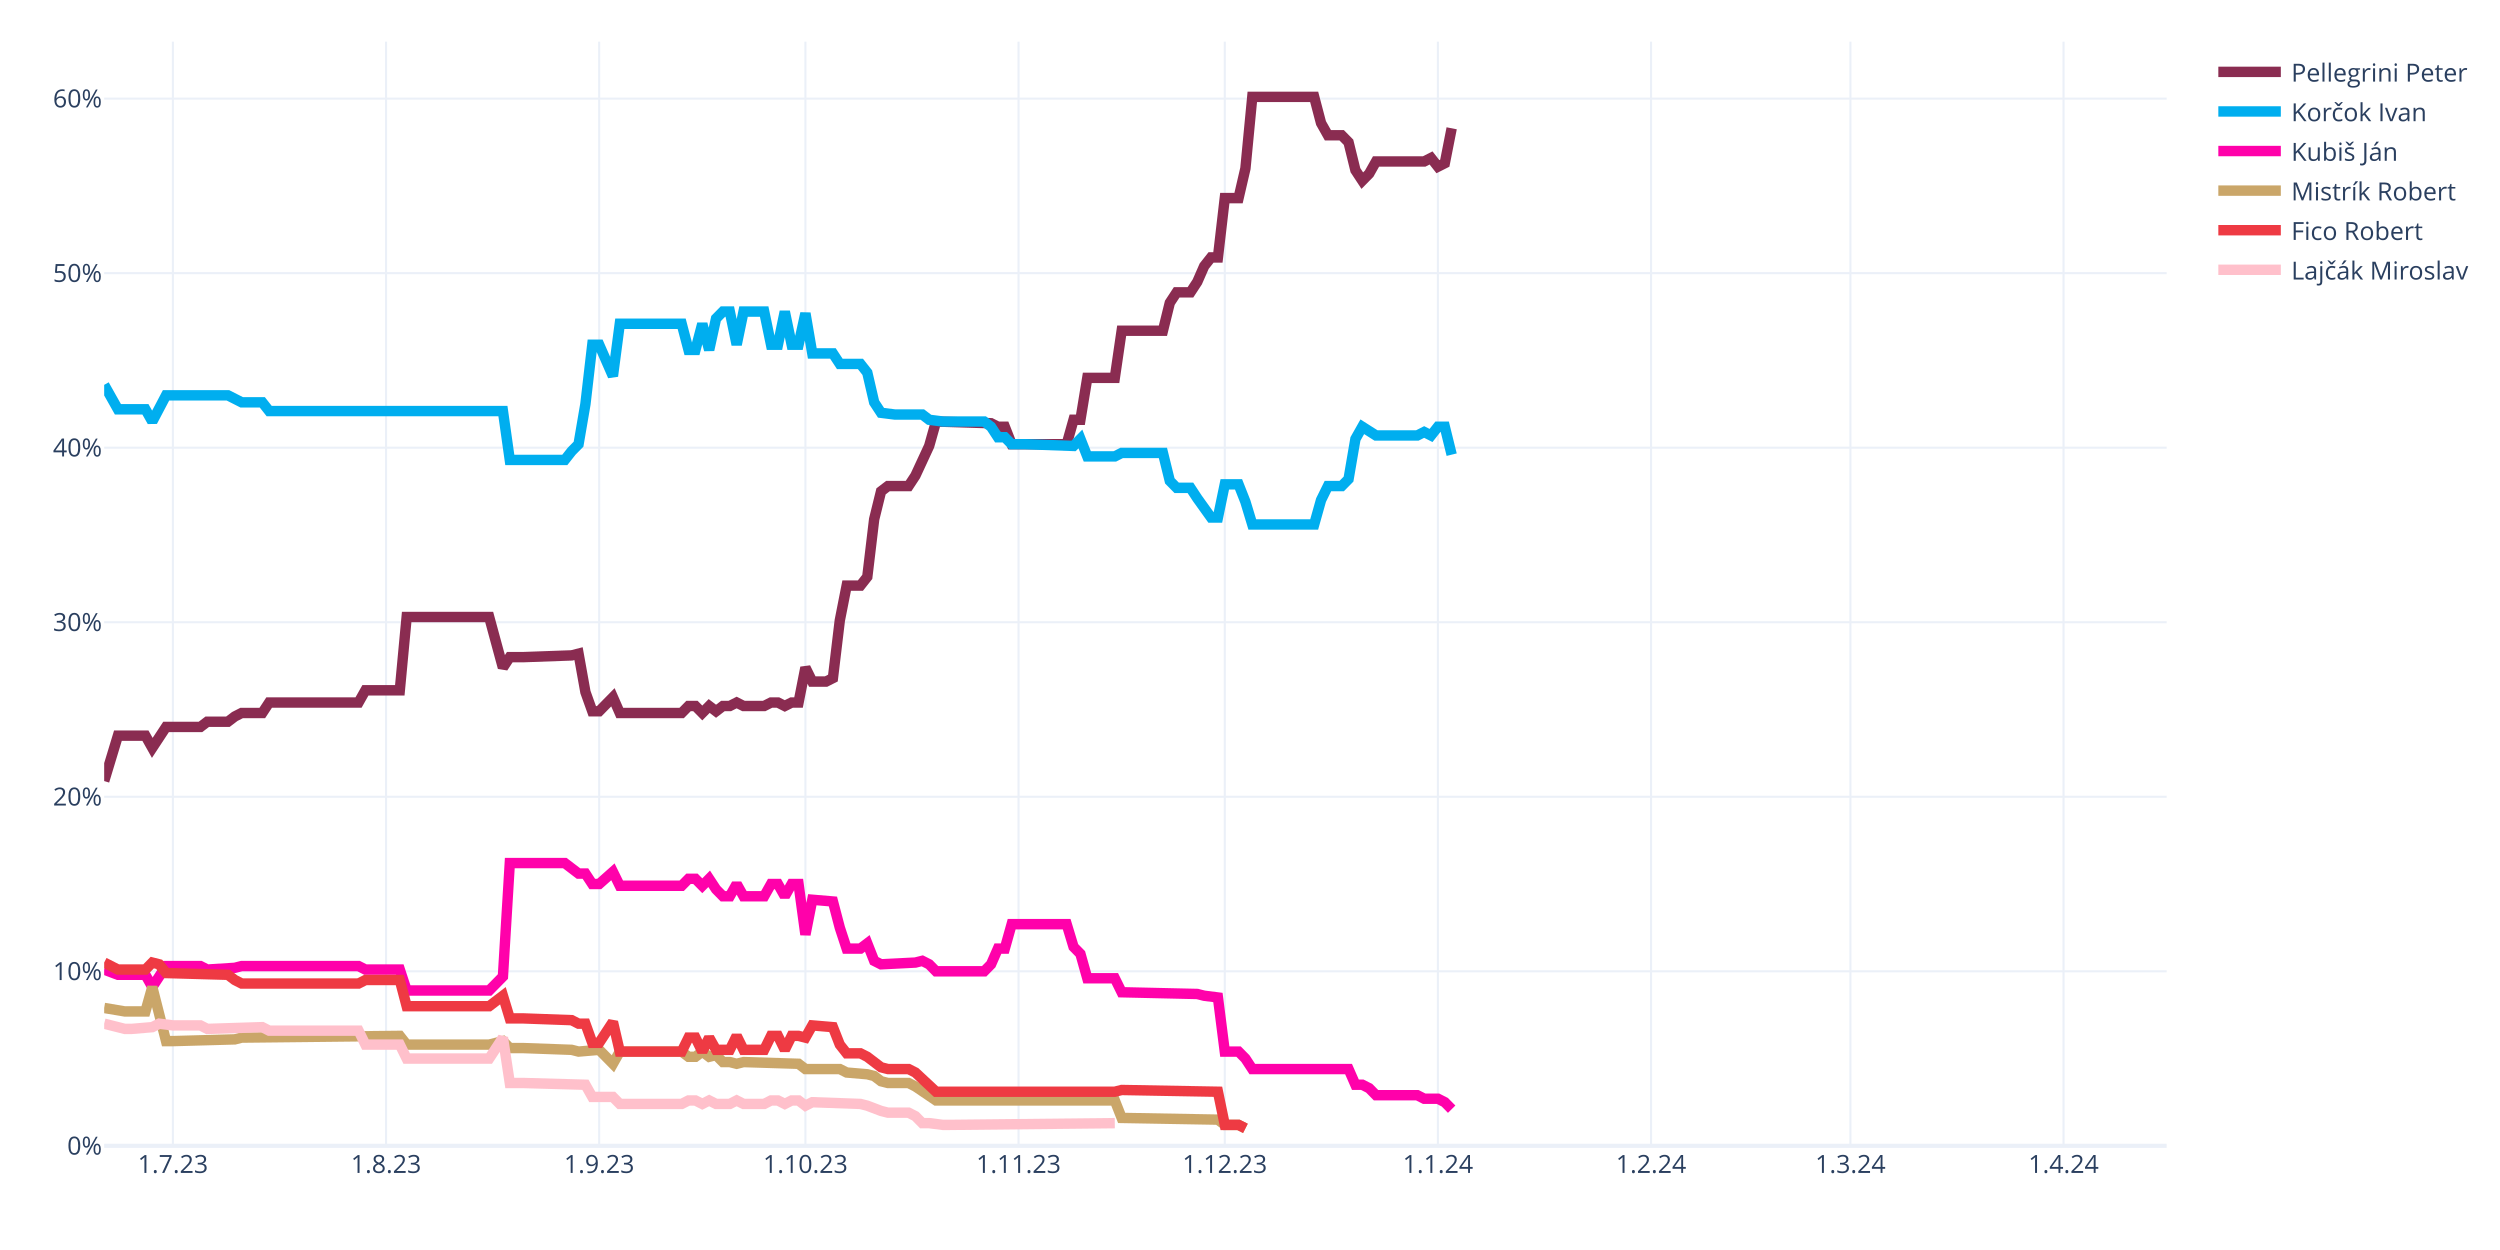
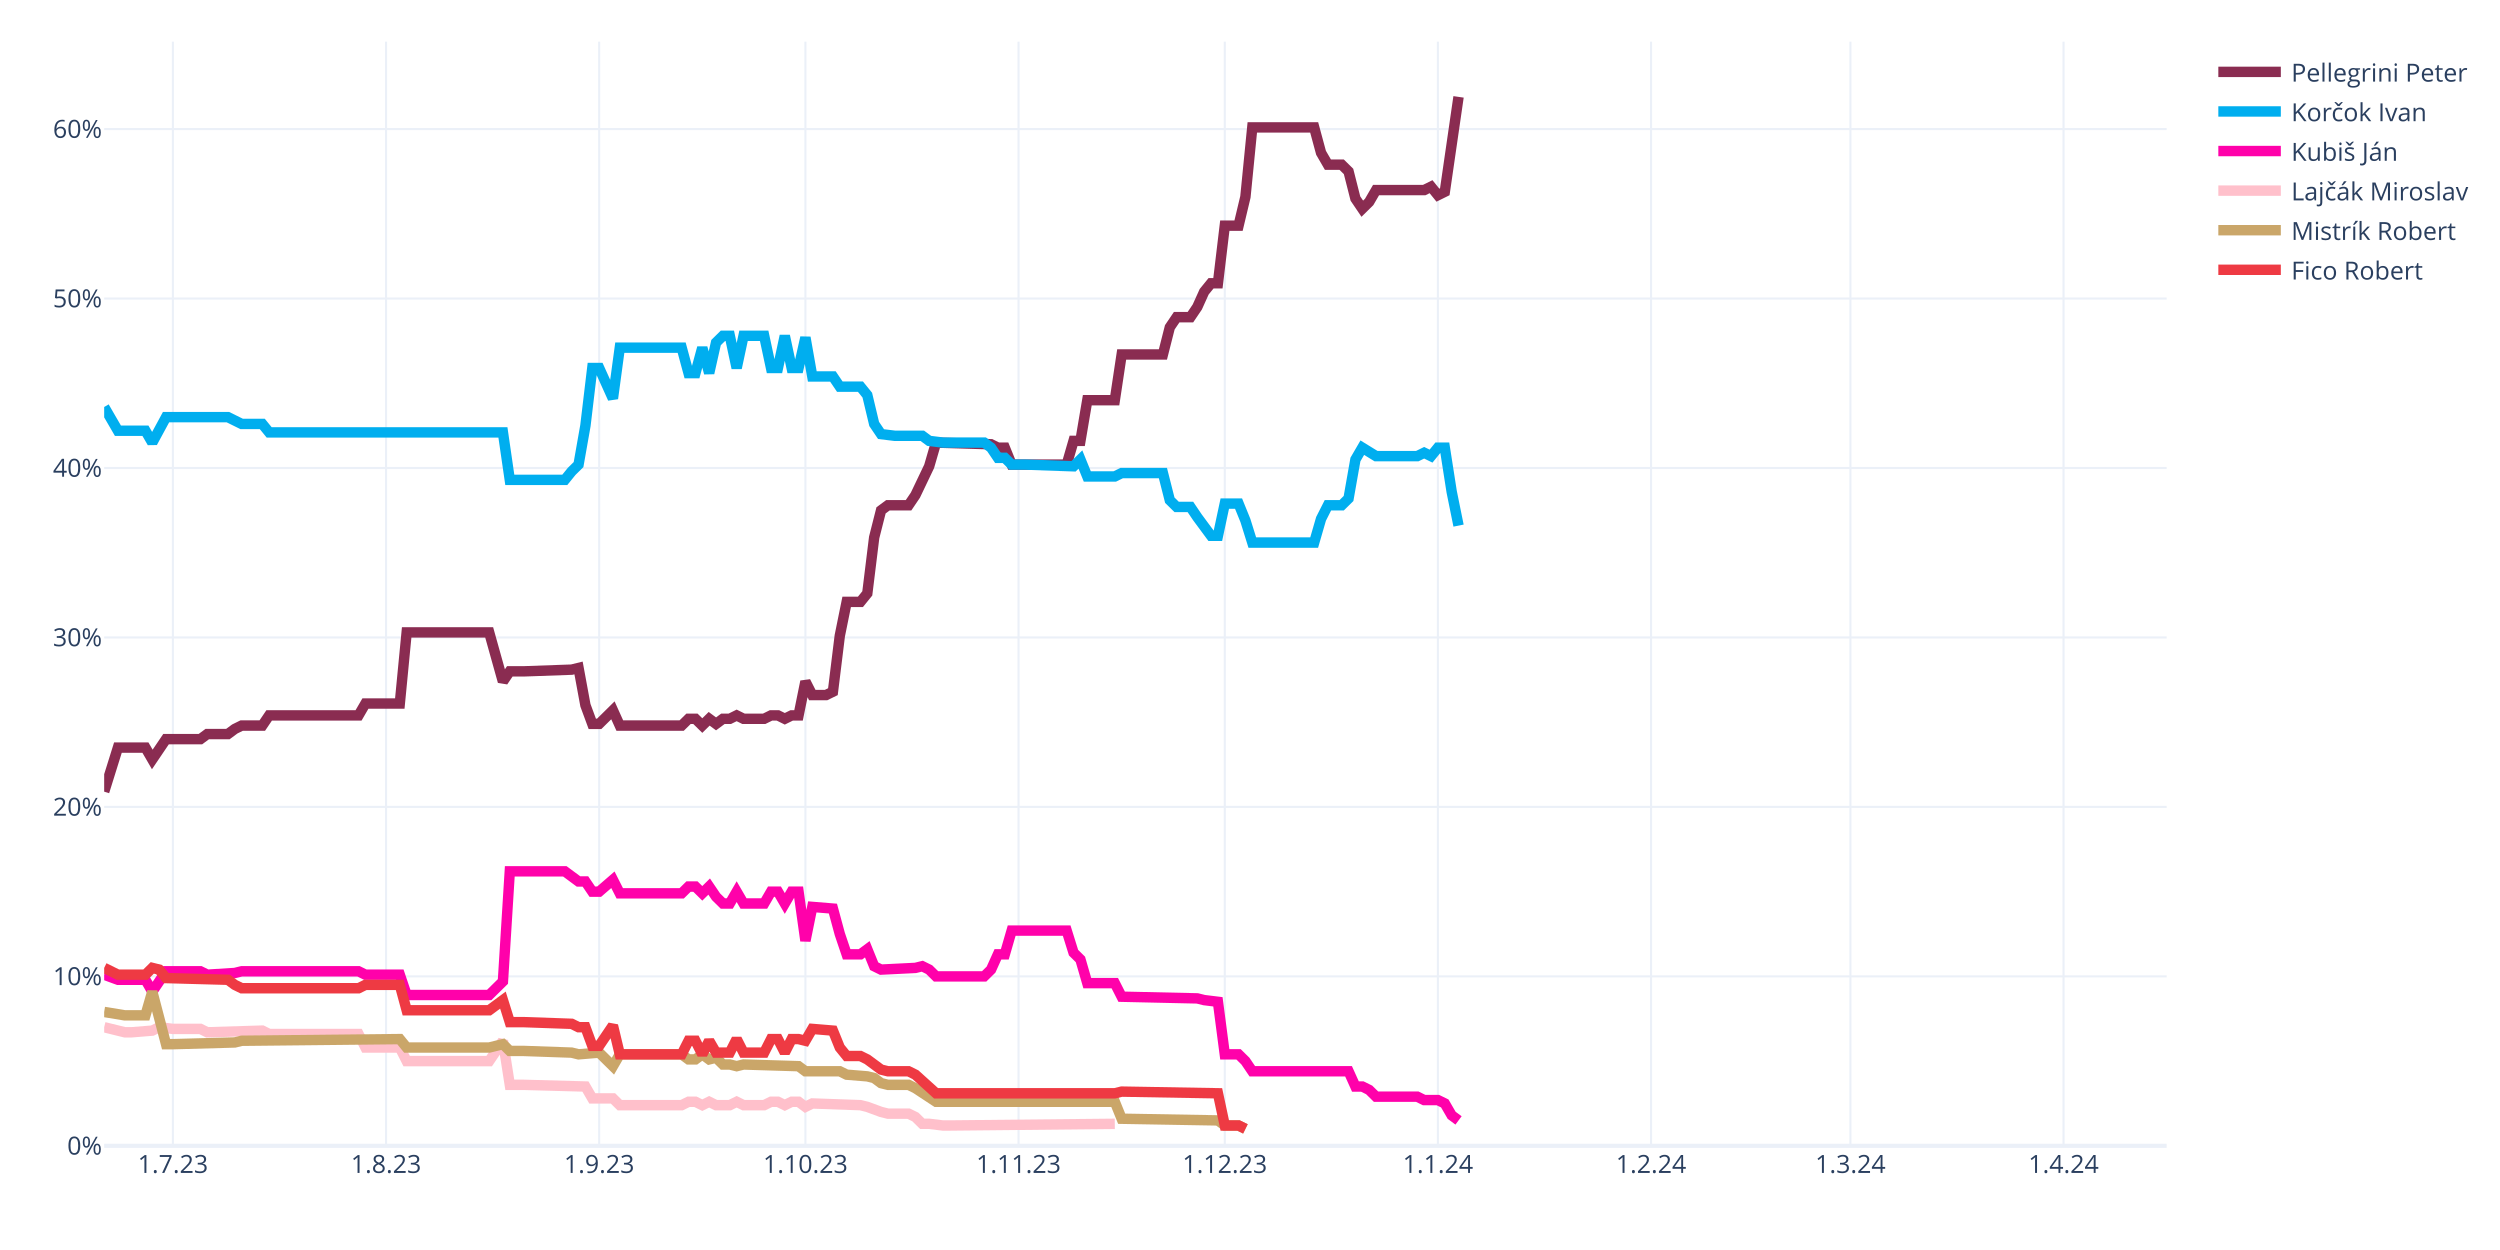
<svg xmlns="http://www.w3.org/2000/svg" class="main-svg" width="1200" height="600" style="" viewBox="0 0 1200 600">
  <rect x="0" y="0" width="1200" height="600" style="fill: rgb(255, 255, 255); fill-opacity: 1;" />
-   <defs id="defs-e03724">
+   <defs id="defs-bd91f0">
    <g class="clips">
-       <clipPath id="clipe03724xyplot" class="plotclip">
+       <clipPath id="clipbd91f0xyplot" class="plotclip">
        <rect width="990" height="530" />
      </clipPath>
-       <clipPath class="axesclip" id="clipe03724x">
+       <clipPath class="axesclip" id="clipbd91f0x">
        <rect x="50" y="0" width="990" height="600" />
      </clipPath>
-       <clipPath class="axesclip" id="clipe03724y">
+       <clipPath class="axesclip" id="clipbd91f0y">
        <rect x="0" y="20" width="1200" height="530" />
      </clipPath>
-       <clipPath class="axesclip" id="clipe03724xy">
+       <clipPath class="axesclip" id="clipbd91f0xy">
        <rect x="50" y="20" width="990" height="530" />
      </clipPath>
    </g>
    <g class="gradients" />
    <g class="patterns" />
  </defs>
  <g class="bglayer" />
  <g class="layer-below">
    <g class="imagelayer" />
    <g class="shapelayer" />
  </g>
  <g class="cartesianlayer">
    <g class="subplot xy">
      <g class="layer-subplot">
        <g class="shapelayer" />
        <g class="imagelayer" />
      </g>
      <g class="minor-gridlayer">
        <g class="x" />
        <g class="y" />
      </g>
      <g class="gridlayer">
        <g class="x">
          <path class="xgrid crisp" transform="translate(83,0)" d="M0,20v530" style="stroke: rgb(235, 240, 248); stroke-opacity: 1; stroke-width: 1px;" />
          <path class="xgrid crisp" transform="translate(185.3,0)" d="M0,20v530" style="stroke: rgb(235, 240, 248); stroke-opacity: 1; stroke-width: 1px;" />
          <path class="xgrid crisp" transform="translate(287.6,0)" d="M0,20v530" style="stroke: rgb(235, 240, 248); stroke-opacity: 1; stroke-width: 1px;" />
          <path class="xgrid crisp" transform="translate(386.6,0)" d="M0,20v530" style="stroke: rgb(235, 240, 248); stroke-opacity: 1; stroke-width: 1px;" />
          <path class="xgrid crisp" transform="translate(488.9,0)" d="M0,20v530" style="stroke: rgb(235, 240, 248); stroke-opacity: 1; stroke-width: 1px;" />
          <path class="xgrid crisp" transform="translate(587.9,0)" d="M0,20v530" style="stroke: rgb(235, 240, 248); stroke-opacity: 1; stroke-width: 1px;" />
          <path class="xgrid crisp" transform="translate(690.2,0)" d="M0,20v530" style="stroke: rgb(235, 240, 248); stroke-opacity: 1; stroke-width: 1px;" />
          <path class="xgrid crisp" transform="translate(792.5,0)" d="M0,20v530" style="stroke: rgb(235, 240, 248); stroke-opacity: 1; stroke-width: 1px;" />
          <path class="xgrid crisp" transform="translate(888.2,0)" d="M0,20v530" style="stroke: rgb(235, 240, 248); stroke-opacity: 1; stroke-width: 1px;" />
          <path class="xgrid crisp" transform="translate(990.5,0)" d="M0,20v530" style="stroke: rgb(235, 240, 248); stroke-opacity: 1; stroke-width: 1px;" />
        </g>
        <g class="y">
-           <path class="ygrid crisp" transform="translate(0,466.22)" d="M50,0h990" style="stroke: rgb(235, 240, 248); stroke-opacity: 1; stroke-width: 1px;" />
-           <path class="ygrid crisp" transform="translate(0,382.45)" d="M50,0h990" style="stroke: rgb(235, 240, 248); stroke-opacity: 1; stroke-width: 1px;" />
-           <path class="ygrid crisp" transform="translate(0,298.67)" d="M50,0h990" style="stroke: rgb(235, 240, 248); stroke-opacity: 1; stroke-width: 1px;" />
-           <path class="ygrid crisp" transform="translate(0,214.89)" d="M50,0h990" style="stroke: rgb(235, 240, 248); stroke-opacity: 1; stroke-width: 1px;" />
-           <path class="ygrid crisp" transform="translate(0,131.11)" d="M50,0h990" style="stroke: rgb(235, 240, 248); stroke-opacity: 1; stroke-width: 1px;" />
-           <path class="ygrid crisp" transform="translate(0,47.34)" d="M50,0h990" style="stroke: rgb(235, 240, 248); stroke-opacity: 1; stroke-width: 1px;" />
+           <path class="ygrid crisp" transform="translate(0,468.66)" d="M50,0h990" style="stroke: rgb(235, 240, 248); stroke-opacity: 1; stroke-width: 1px;" />
+           <path class="ygrid crisp" transform="translate(0,387.32)" d="M50,0h990" style="stroke: rgb(235, 240, 248); stroke-opacity: 1; stroke-width: 1px;" />
+           <path class="ygrid crisp" transform="translate(0,305.98)" d="M50,0h990" style="stroke: rgb(235, 240, 248); stroke-opacity: 1; stroke-width: 1px;" />
+           <path class="ygrid crisp" transform="translate(0,224.64)" d="M50,0h990" style="stroke: rgb(235, 240, 248); stroke-opacity: 1; stroke-width: 1px;" />
+           <path class="ygrid crisp" transform="translate(0,143.3)" d="M50,0h990" style="stroke: rgb(235, 240, 248); stroke-opacity: 1; stroke-width: 1px;" />
+           <path class="ygrid crisp" transform="translate(0,61.95)" d="M50,0h990" style="stroke: rgb(235, 240, 248); stroke-opacity: 1; stroke-width: 1px;" />
        </g>
      </g>
      <g class="zerolinelayer">
        <path class="yzl zl crisp" transform="translate(0,550)" d="M50,0h990" style="stroke: rgb(235, 240, 248); stroke-opacity: 1; stroke-width: 2px;" />
      </g>
      <path class="xlines-below" />
      <path class="ylines-below" />
      <g class="overlines-below" />
      <g class="xaxislayer-below" />
      <g class="yaxislayer-below" />
      <g class="overaxes-below" />
-       <g class="plot" transform="translate(50,20)" clip-path="url(#clipe03724xyplot)">
+       <g class="plot" transform="translate(50,20)" clip-path="url(#clipbd91f0xyplot)">
        <g class="scatterlayer mlayer">
-           <g class="trace scatter tracea34bd1" style="stroke-miterlimit: 2; opacity: 1;">
-             <g class="fills" />
-             <g class="errorbars" />
-             <g class="lines">
-               <path class="js-line" d="M0,354.91L6.6,333.12L9.9,333.12L19.8,333.12L23.1,338.99L29.7,328.94L33,328.94L46.2,328.94L49.5,326.42L59.4,326.42L62.7,323.91L66,322.23L69.3,322.23L75.9,322.23L79.2,317.21L122.1,317.21L125.4,311.34L141.9,311.34L145.2,276.16L184.8,276.16L191.4,300.45L194.7,295.42L201.3,295.42L224.4,294.59L227.7,293.75L231,312.18L234.3,321.4L237.6,321.4L240.9,318.04L244.2,314.69L247.5,322.23L277.2,322.23L280.5,318.88L283.8,318.88L287.1,322.23L290.4,318.88L293.7,321.4L297,318.88L300.3,318.88L303.6,317.21L306.9,318.88L316.8,318.88L320.1,317.21L323.4,317.21L326.7,318.88L330,317.21L333.3,317.21L336.6,300.45L339.9,307.15L346.5,307.15L349.8,305.48L353.1,277.83L356.4,261.08L363,261.08L366.3,256.89L369.6,229.24L372.9,215.84L376.2,213.32L379.5,213.32L386.1,213.32L389.4,208.3L396,194.05L399.3,182.33L425.7,183.16L429,184.84L432.3,184.84L435.6,193.22L462,193.22L465.3,181.49L468.6,181.49L471.9,161.38L485.1,161.38L488.4,138.76L508.2,138.76L511.5,125.36L514.8,120.33L518.1,120.33L521.4,120.33L524.7,115.3L528,107.76L531.3,103.57L534.6,103.57L537.9,75.09L544.5,75.09L547.8,60.85L551.1,26.5L554.4,26.5L580.8,26.5L584.1,39.07L587.4,44.93L590.7,44.93L594,44.93L597.3,48.28L600.6,61.69L603.9,66.71L607.2,63.36L610.5,57.5L633.6,57.5L636.9,55.82L640.2,60.01L643.5,58.34L646.8,41.58" style="vector-effect: none; fill: none; stroke: rgb(138, 44, 81); stroke-opacity: 1; stroke-width: 5px; opacity: 1;" />
-             </g>
-             <g class="points" />
-             <g class="text" />
-           </g>
-           <g class="trace scatter trace5e70f2" style="stroke-miterlimit: 2; opacity: 1;">
-             <g class="fills" />
-             <g class="errorbars" />
-             <g class="lines">
-               <path class="js-line" d="M0,164.73L6.6,176.46L9.9,176.46L19.8,176.46L23.1,182.33L29.7,169.76L33,169.76L59.4,169.76L62.7,171.43L66,173.11L69.3,173.11L75.9,173.11L79.2,177.3L191.4,177.3L194.7,200.76L221.1,200.76L224.4,196.57L227.7,193.22L231,173.95L234.3,145.46L237.6,145.46L244.2,160.54L247.5,135.41L277.2,135.41L280.5,147.98L283.8,147.98L287.1,135.41L290.4,147.98L293.7,132.9L297,129.55L300.3,129.55L303.6,145.46L306.9,129.55L316.8,129.55L320.1,145.46L323.4,145.46L326.7,129.55L330,145.46L333.3,145.46L336.6,130.38L339.9,149.65L349.8,149.65L353.1,154.68L363,154.68L366.3,158.87L369.6,173.11L372.9,178.14L379.5,178.97L382.8,178.97L392.7,178.97L396,181.49L402.6,182.33L405.9,182.33L422.4,182.33L425.7,184.84L429,189.87L432.3,189.87L435.6,193.22L442.2,193.22L465.3,194.05L468.6,190.7L471.9,199.08L475.2,199.08L485.1,199.08L488.4,197.41L508.2,197.41L511.5,210.81L514.8,214.16L518.1,214.16L521.4,214.16L524.7,219.19L531.3,228.4L534.6,228.4L537.9,212.49L541.2,212.49L544.5,212.49L547.8,220.86L551.1,231.75L554.4,231.75L580.8,231.75L584.1,220.02L587.4,213.32L590.7,213.32L594,213.32L597.3,209.97L600.6,190.7L603.9,184.84L610.5,189.03L613.8,189.03L630.3,189.03L633.6,187.35L636.9,189.03L640.2,184.84L643.5,184.84L646.8,198.24" style="vector-effect: none; fill: none; stroke: rgb(0, 174, 239); stroke-opacity: 1; stroke-width: 5px; opacity: 1;" />
-             </g>
-             <g class="points" />
-             <g class="text" />
-           </g>
-           <g class="trace scatter trace1f35d7" style="stroke-miterlimit: 2; opacity: 1;">
-             <g class="fills" />
-             <g class="errorbars" />
-             <g class="lines">
-               <path class="js-line" d="M0,445.39L6.6,447.9L9.9,447.9L19.8,447.9L23.1,453.76L29.7,443.71L33,443.71L46.2,443.71L49.5,445.39L62.7,444.55L66,443.71L122.1,443.71L125.4,445.39L141.9,445.39L145.2,455.44L184.8,455.44L191.4,448.74L194.7,394.28L201.3,394.28L221.1,394.28L224.4,396.79L227.7,399.31L231,399.31L234.3,404.33L237.6,404.33L244.2,398.47L247.5,405.17L277.2,405.17L280.5,401.82L283.8,401.82L287.1,405.17L290.4,401.82L293.7,406.85L297,410.2L300.3,410.2L303.6,404.33L306.9,410.2L316.8,410.2L320.1,404.33L323.4,404.33L326.7,410.2L330,404.33L333.3,404.33L336.6,428.63L339.9,411.87L349.8,412.71L353.1,425.28L356.4,435.33L359.7,435.33L363,435.33L366.3,432.82L369.6,441.2L372.9,442.87L389.4,442.03L392.7,441.2L396,442.87L399.3,446.22L422.4,446.22L425.7,442.87L429,435.33L432.3,435.33L435.6,423.6L442.2,423.6L462,423.6L465.3,434.49L468.6,437.85L471.9,449.57L485.1,449.57L488.4,456.28L524.7,457.11L528,457.95L534.6,458.79L537.9,484.76L544.5,484.76L547.8,488.11L551.1,493.14L554.4,493.14L597.3,493.14L600.6,500.68L603.9,500.68L607.2,502.35L610.5,505.7L613.8,505.7L630.3,505.7L633.6,507.38L640.2,507.38L643.5,509.06L646.8,512.41" style="vector-effect: none; fill: none; stroke: rgb(255, 1, 170); stroke-opacity: 1; stroke-width: 5px; opacity: 1;" />
-             </g>
-             <g class="points" />
-             <g class="text" />
-           </g>
-           <g class="trace scatter traceb47d01" style="stroke-miterlimit: 2; opacity: 1;">
-             <g class="fills" />
-             <g class="errorbars" />
-             <g class="lines">
-               <path class="js-line" d="M0,463.82L9.9,465.49L13.2,465.49L19.8,465.49L23.1,453.76L29.7,479.73L33,479.73L62.7,478.9L66,478.06L141.9,477.22L145.2,481.41L184.8,481.41L191.4,479.73L194.7,483.08L201.3,483.08L224.4,483.92L227.7,484.76L237.6,483.92L240.9,487.27L244.2,490.62L247.5,484.76L277.2,484.76L280.5,487.27L283.8,487.27L287.1,484.76L290.4,487.27L293.7,486.44L297,489.79L300.3,489.79L303.6,490.62L306.9,489.79L333.3,490.62L336.6,493.14L353.1,493.14L356.4,494.81L366.3,495.65L369.6,496.49L372.9,499L376.2,499.84L386.1,499.84L389.4,501.52L399.3,508.22L402.6,508.22L485.1,508.22L488.4,516.6L534.6,517.43L537.9,519.95L544.5,519.95L547.8,521.62" style="vector-effect: none; fill: none; stroke: rgb(202, 166, 105); stroke-opacity: 1; stroke-width: 5px; opacity: 1;" />
-             </g>
-             <g class="points" />
-             <g class="text" />
-           </g>
-           <g class="trace scatter trace6ba9dc" style="stroke-miterlimit: 2; opacity: 1;">
-             <g class="fills" />
-             <g class="errorbars" />
-             <g class="lines">
-               <path class="js-line" d="M0,442.03L6.6,445.39L9.9,445.39L19.8,445.39L23.1,442.03L26.4,442.87L29.7,447.06L59.4,447.9L62.7,450.41L66,452.09L69.3,452.09L122.1,452.09L125.4,450.41L141.9,450.41L145.2,462.98L184.8,462.98L191.4,457.95L194.7,468.84L201.3,468.84L224.4,469.68L227.7,471.36L231,471.36L234.3,480.57L237.6,480.57L240.9,475.54L244.2,470.52L247.5,484.76L277.2,484.76L280.5,478.06L283.8,478.06L287.1,484.76L290.4,478.06L293.7,483.92L300.3,483.92L303.6,477.22L306.9,483.92L310.2,483.92L316.8,483.92L320.1,477.22L323.4,477.22L326.7,483.92L330,477.22L333.3,477.22L336.6,478.06L339.9,472.19L349.8,473.03L353.1,481.41L356.4,485.6L359.7,485.6L363,485.6L366.3,487.27L372.9,492.3L376.2,493.14L386.1,493.14L389.4,494.81L399.3,504.03L402.6,504.03L485.1,504.03L488.4,503.19L534.6,504.03L537.9,519.95L544.5,519.95L547.8,521.62" style="vector-effect: none; fill: none; stroke: rgb(238, 58, 67); stroke-opacity: 1; stroke-width: 5px; opacity: 1;" />
-             </g>
-             <g class="points" />
-             <g class="text" />
-           </g>
-           <g class="trace scatter trace8c9701" style="stroke-miterlimit: 2; opacity: 1;">
-             <g class="fills" />
-             <g class="errorbars" />
-             <g class="lines">
-               <path class="js-line" d="M0,471.36L9.9,473.87L13.2,473.87L23.1,473.03L26.4,471.36L33,472.19L36.3,472.19L46.2,472.19L49.5,473.87L75.9,473.03L79.2,474.71L122.1,474.71L125.4,481.41L141.9,481.41L145.2,488.11L184.8,488.11L191.4,478.06L194.7,499.84L201.3,499.84L231,500.68L234.3,506.54L244.2,506.54L247.5,509.89L277.2,509.89L280.5,508.22L283.8,508.22L287.1,509.89L290.4,508.22L293.7,509.89L300.3,509.89L303.6,508.22L306.9,509.89L310.2,509.89L316.8,509.89L320.1,508.22L323.4,508.22L326.7,509.89L330,508.22L333.3,508.22L336.6,510.73L339.9,509.06L363,509.89L366.3,510.73L372.9,513.24L376.2,514.08L386.1,514.08L389.4,515.76L392.7,519.11L396,519.11L402.6,519.95L405.9,519.95L485.1,519.11" style="vector-effect: none; fill: none; stroke: rgb(255, 192, 203); stroke-opacity: 1; stroke-width: 5px; opacity: 1;" />
+           <g class="trace scatter trace1822e9" style="stroke-miterlimit: 2; opacity: 1;">
+             <g class="fills" />
+             <g class="errorbars" />
+             <g class="lines">
+               <path class="js-line" d="M0,360L6.6,338.85L9.9,338.85L19.8,338.85L23.1,344.54L29.7,334.78L33,334.78L46.2,334.78L49.5,332.34L59.4,332.34L62.7,329.9L66,328.27L69.3,328.27L75.9,328.27L79.2,323.39L122.1,323.39L125.4,317.7L141.9,317.7L145.2,283.54L184.8,283.54L191.4,307.13L194.7,302.25L201.3,302.25L224.4,301.43L227.7,300.62L231,318.51L234.3,327.46L237.6,327.46L240.9,324.21L244.2,320.95L247.5,328.27L277.2,328.27L280.5,325.02L283.8,325.02L287.1,328.27L290.4,325.02L293.7,327.46L297,325.02L300.3,325.02L303.6,323.39L306.9,325.02L316.8,325.02L320.1,323.39L323.4,323.39L326.7,325.02L330,323.39L333.3,323.39L336.6,307.13L339.9,313.63L346.5,313.63L349.8,312.01L353.1,285.16L356.4,268.9L363,268.9L366.3,264.83L369.6,237.99L372.9,224.97L376.2,222.53L379.5,222.53L386.1,222.53L389.4,217.65L396,203.82L399.3,192.44L425.7,193.25L429,194.88L432.3,194.88L435.6,203.01L462,203.01L465.3,191.62L468.6,191.62L471.9,172.1L485.1,172.1L488.4,150.14L508.2,150.14L511.5,137.12L514.8,132.24L518.1,132.24L521.4,132.24L524.7,127.36L528,120.04L531.3,115.97L534.6,115.97L537.9,88.32L544.5,88.32L547.8,74.49L551.1,41.14L554.4,41.14L580.8,41.14L584.1,53.34L587.4,59.04L590.7,59.04L594,59.04L597.3,62.29L600.6,75.3L603.9,80.18L607.2,76.93L610.5,71.24L633.6,71.24L636.9,69.61L640.2,73.68L643.5,72.05L650.1,26.5" style="vector-effect: none; fill: none; stroke: rgb(138, 44, 81); stroke-opacity: 1; stroke-width: 5px; opacity: 1;" />
+             </g>
+             <g class="points" />
+             <g class="text" />
+           </g>
+           <g class="trace scatter tracea5499d" style="stroke-miterlimit: 2; opacity: 1;">
+             <g class="fills" />
+             <g class="errorbars" />
+             <g class="lines">
+               <path class="js-line" d="M0,175.35L6.6,186.74L9.9,186.74L19.8,186.74L23.1,192.44L29.7,180.23L33,180.23L59.4,180.23L62.7,181.86L66,183.49L69.3,183.49L75.9,183.49L79.2,187.55L191.4,187.55L194.7,210.33L221.1,210.33L224.4,206.26L227.7,203.01L231,184.3L234.3,156.65L237.6,156.65L244.2,171.29L247.5,146.88L277.2,146.88L280.5,159.09L283.8,159.09L287.1,146.88L290.4,159.09L293.7,144.44L297,141.19L300.3,141.19L303.6,156.65L306.9,141.19L316.8,141.19L320.1,156.65L323.4,156.65L326.7,141.19L330,156.65L333.3,156.65L336.6,142L339.9,160.71L349.8,160.71L353.1,165.59L363,165.59L366.3,169.66L369.6,183.49L372.9,188.37L379.5,189.18L382.8,189.18L392.7,189.18L396,191.62L402.6,192.44L405.9,192.44L422.4,192.44L425.7,194.88L429,199.76L432.3,199.76L435.6,203.01L442.2,203.01L465.3,203.82L468.6,200.57L471.9,208.7L475.2,208.7L485.1,208.7L488.4,207.08L508.2,207.08L511.5,220.09L514.8,223.34L518.1,223.34L521.4,223.34L524.7,228.23L531.3,237.17L534.6,237.17L537.9,221.72L541.2,221.72L544.5,221.72L547.8,229.85L551.1,240.43L554.4,240.43L580.8,240.43L584.1,229.04L587.4,222.53L590.7,222.53L594,222.53L597.3,219.28L600.6,200.57L603.9,194.88L610.5,198.94L613.8,198.94L630.3,198.94L633.6,197.32L636.9,198.94L640.2,194.88L643.5,194.88L646.8,216.02L650.1,232.29" style="vector-effect: none; fill: none; stroke: rgb(0, 174, 239); stroke-opacity: 1; stroke-width: 5px; opacity: 1;" />
+             </g>
+             <g class="points" />
+             <g class="text" />
+           </g>
+           <g class="trace scatter trace1488bb" style="stroke-miterlimit: 2; opacity: 1;">
+             <g class="fills" />
+             <g class="errorbars" />
+             <g class="lines">
+               <path class="js-line" d="M0,447.85L6.6,450.29L9.9,450.29L19.8,450.29L23.1,455.98L29.7,446.22L33,446.22L46.2,446.22L49.5,447.85L62.7,447.03L66,446.22L122.1,446.22L125.4,447.85L141.9,447.85L145.2,457.61L184.8,457.61L191.4,451.1L194.7,398.23L201.3,398.23L221.1,398.23L224.4,400.67L227.7,403.11L231,403.11L234.3,407.99L237.6,407.99L244.2,402.29L247.5,408.8L277.2,408.8L280.5,405.55L283.8,405.55L287.1,408.8L290.4,405.55L293.7,410.43L297,413.68L300.3,413.68L303.6,407.99L306.9,413.68L316.8,413.68L320.1,407.99L323.4,407.99L326.7,413.68L330,407.99L333.3,407.99L336.6,431.58L339.9,415.31L349.8,416.12L353.1,428.32L356.4,438.08L359.7,438.08L363,438.08L366.3,435.64L369.6,443.78L372.9,445.41L389.4,444.59L392.7,443.78L396,445.41L399.3,448.66L422.4,448.66L425.7,445.41L429,438.08L432.3,438.08L435.6,426.7L442.2,426.7L462,426.7L465.3,437.27L468.6,440.53L471.9,451.91L485.1,451.91L488.4,458.42L524.7,459.23L528,460.05L534.6,460.86L537.9,486.08L544.5,486.08L547.8,489.33L551.1,494.21L554.4,494.21L597.3,494.21L600.6,501.53L603.9,501.53L607.2,503.16L610.5,506.41L613.8,506.41L630.3,506.41L633.6,508.04L640.2,508.04L643.5,509.66L646.8,515.36L650.1,517.8" style="vector-effect: none; fill: none; stroke: rgb(255, 1, 170); stroke-opacity: 1; stroke-width: 5px; opacity: 1;" />
+             </g>
+             <g class="points" />
+             <g class="text" />
+           </g>
+           <g class="trace scatter trace578db8" style="stroke-miterlimit: 2; opacity: 1;">
+             <g class="fills" />
+             <g class="errorbars" />
+             <g class="lines">
+               <path class="js-line" d="M0,473.06L9.9,475.5L13.2,475.5L23.1,474.69L26.4,473.06L33,473.87L36.3,473.87L46.2,473.87L49.5,475.5L75.9,474.69L79.2,476.32L122.1,476.32L125.4,482.82L141.9,482.82L145.2,489.33L184.8,489.33L191.4,479.57L194.7,500.72L201.3,500.72L231,501.53L234.3,507.22L244.2,507.22L247.5,510.48L277.2,510.48L280.5,508.85L283.8,508.85L287.1,510.48L290.4,508.85L293.7,510.48L300.3,510.48L303.6,508.85L306.9,510.48L310.2,510.48L316.8,510.48L320.1,508.85L323.4,508.85L326.7,510.48L330,508.85L333.3,508.85L336.6,511.29L339.9,509.66L363,510.48L366.3,511.29L372.9,513.73L376.2,514.55L386.1,514.55L389.4,516.17L392.7,519.43L396,519.43L402.6,520.24L405.9,520.24L485.1,519.43" style="vector-effect: none; fill: none; stroke: rgb(255, 192, 203); stroke-opacity: 1; stroke-width: 5px; opacity: 1;" />
+             </g>
+             <g class="points" />
+             <g class="text" />
+           </g>
+           <g class="trace scatter trace74b61c" style="stroke-miterlimit: 2; opacity: 1;">
+             <g class="fills" />
+             <g class="errorbars" />
+             <g class="lines">
+               <path class="js-line" d="M0,465.74L9.9,467.37L13.2,467.37L19.8,467.37L23.1,455.98L29.7,481.2L33,481.2L62.7,480.38L66,479.57L141.9,478.76L145.2,482.82L184.8,482.82L191.4,481.2L194.7,484.45L201.3,484.45L224.4,485.26L227.7,486.08L237.6,485.26L240.9,488.52L244.2,491.77L247.5,486.08L277.2,486.08L280.5,488.52L283.8,488.52L287.1,486.08L290.4,488.52L293.7,487.7L297,490.96L300.3,490.96L303.6,491.77L306.9,490.96L333.3,491.77L336.6,494.21L353.1,494.21L356.4,495.84L366.3,496.65L369.6,497.46L372.9,499.9L376.2,500.72L386.1,500.72L389.4,502.34L399.3,508.85L402.6,508.85L485.1,508.85L488.4,516.99L534.6,517.8L537.9,520.24L544.5,520.24L547.8,521.87" style="vector-effect: none; fill: none; stroke: rgb(202, 166, 105); stroke-opacity: 1; stroke-width: 5px; opacity: 1;" />
+             </g>
+             <g class="points" />
+             <g class="text" />
+           </g>
+           <g class="trace scatter trace435eaf" style="stroke-miterlimit: 2; opacity: 1;">
+             <g class="fills" />
+             <g class="errorbars" />
+             <g class="lines">
+               <path class="js-line" d="M0,444.59L6.6,447.85L9.9,447.85L19.8,447.85L23.1,444.59L26.4,445.41L29.7,449.47L59.4,450.29L62.7,452.73L66,454.35L69.3,454.35L122.1,454.35L125.4,452.73L141.9,452.73L145.2,464.93L184.8,464.93L191.4,460.05L194.7,470.62L201.3,470.62L224.4,471.43L227.7,473.06L231,473.06L234.3,482.01L237.6,482.01L240.9,477.13L244.2,472.25L247.5,486.08L277.2,486.08L280.5,479.57L283.8,479.57L287.1,486.08L290.4,479.57L293.7,485.26L300.3,485.26L303.6,478.76L306.9,485.26L310.2,485.26L316.8,485.26L320.1,478.76L323.4,478.76L326.7,485.26L330,478.76L333.3,478.76L336.6,479.57L339.9,473.87L349.8,474.69L353.1,482.82L356.4,486.89L359.7,486.89L363,486.89L366.3,488.52L372.9,493.4L376.2,494.21L386.1,494.21L389.4,495.84L399.3,504.78L402.6,504.78L485.1,504.78L488.4,503.97L534.6,504.78L537.9,520.24L544.5,520.24L547.8,521.87" style="vector-effect: none; fill: none; stroke: rgb(238, 58, 67); stroke-opacity: 1; stroke-width: 5px; opacity: 1;" />
            </g>
            <g class="points" />
            <g class="text" />
          </g>
        </g>
      </g>
      <g class="overplot" />
      <path class="xlines-above crisp" d="M0,0" style="fill: none;" />
      <path class="ylines-above crisp" d="M0,0" style="fill: none;" />
      <g class="overlines-above" />
      <g class="xaxislayer-above">
        <g class="xtick">
          <text text-anchor="middle" x="0" y="563" transform="translate(83,0)" style="font-family: 'Open Sans', verdana, arial, sans-serif; font-size: 12px; fill: rgb(42, 63, 95); fill-opacity: 1; white-space: pre; opacity: 1;">1.7.23</text>
        </g>
        <g class="xtick">
          <text text-anchor="middle" x="0" y="563" style="font-family: 'Open Sans', verdana, arial, sans-serif; font-size: 12px; fill: rgb(42, 63, 95); fill-opacity: 1; white-space: pre; opacity: 1;" transform="translate(185.3,0)">1.8.23</text>
        </g>
        <g class="xtick">
          <text text-anchor="middle" x="0" y="563" style="font-family: 'Open Sans', verdana, arial, sans-serif; font-size: 12px; fill: rgb(42, 63, 95); fill-opacity: 1; white-space: pre; opacity: 1;" transform="translate(287.6,0)">1.9.23</text>
        </g>
        <g class="xtick">
          <text text-anchor="middle" x="0" y="563" style="font-family: 'Open Sans', verdana, arial, sans-serif; font-size: 12px; fill: rgb(42, 63, 95); fill-opacity: 1; white-space: pre; opacity: 1;" transform="translate(386.6,0)">1.10.23</text>
        </g>
        <g class="xtick">
          <text text-anchor="middle" x="0" y="563" style="font-family: 'Open Sans', verdana, arial, sans-serif; font-size: 12px; fill: rgb(42, 63, 95); fill-opacity: 1; white-space: pre; opacity: 1;" transform="translate(488.9,0)">1.11.23</text>
        </g>
        <g class="xtick">
          <text text-anchor="middle" x="0" y="563" style="font-family: 'Open Sans', verdana, arial, sans-serif; font-size: 12px; fill: rgb(42, 63, 95); fill-opacity: 1; white-space: pre; opacity: 1;" transform="translate(587.9,0)">1.12.23</text>
        </g>
        <g class="xtick">
          <text text-anchor="middle" x="0" y="563" style="font-family: 'Open Sans', verdana, arial, sans-serif; font-size: 12px; fill: rgb(42, 63, 95); fill-opacity: 1; white-space: pre; opacity: 1;" transform="translate(690.2,0)">1.1.24</text>
        </g>
        <g class="xtick">
          <text text-anchor="middle" x="0" y="563" style="font-family: 'Open Sans', verdana, arial, sans-serif; font-size: 12px; fill: rgb(42, 63, 95); fill-opacity: 1; white-space: pre; opacity: 1;" transform="translate(792.5,0)">1.2.24</text>
        </g>
        <g class="xtick">
          <text text-anchor="middle" x="0" y="563" style="font-family: 'Open Sans', verdana, arial, sans-serif; font-size: 12px; fill: rgb(42, 63, 95); fill-opacity: 1; white-space: pre; opacity: 1;" transform="translate(888.2,0)">1.3.24</text>
        </g>
        <g class="xtick">
          <text text-anchor="middle" x="0" y="563" style="font-family: 'Open Sans', verdana, arial, sans-serif; font-size: 12px; fill: rgb(42, 63, 95); fill-opacity: 1; white-space: pre; opacity: 1;" transform="translate(990.5,0)">1.4.24</text>
        </g>
      </g>
      <g class="yaxislayer-above">
        <g class="ytick">
          <text text-anchor="end" x="49" y="4.2" transform="translate(0,550)" style="font-family: 'Open Sans', verdana, arial, sans-serif; font-size: 12px; fill: rgb(42, 63, 95); fill-opacity: 1; white-space: pre; opacity: 1;">0%</text>
        </g>
        <g class="ytick">
-           <text text-anchor="end" x="49" y="4.2" style="font-family: 'Open Sans', verdana, arial, sans-serif; font-size: 12px; fill: rgb(42, 63, 95); fill-opacity: 1; white-space: pre; opacity: 1;" transform="translate(0,466.22)">10%</text>
-         </g>
-         <g class="ytick">
-           <text text-anchor="end" x="49" y="4.2" style="font-family: 'Open Sans', verdana, arial, sans-serif; font-size: 12px; fill: rgb(42, 63, 95); fill-opacity: 1; white-space: pre; opacity: 1;" transform="translate(0,382.45)">20%</text>
-         </g>
-         <g class="ytick">
-           <text text-anchor="end" x="49" y="4.2" style="font-family: 'Open Sans', verdana, arial, sans-serif; font-size: 12px; fill: rgb(42, 63, 95); fill-opacity: 1; white-space: pre; opacity: 1;" transform="translate(0,298.67)">30%</text>
-         </g>
-         <g class="ytick">
-           <text text-anchor="end" x="49" y="4.2" style="font-family: 'Open Sans', verdana, arial, sans-serif; font-size: 12px; fill: rgb(42, 63, 95); fill-opacity: 1; white-space: pre; opacity: 1;" transform="translate(0,214.89)">40%</text>
-         </g>
-         <g class="ytick">
-           <text text-anchor="end" x="49" y="4.2" style="font-family: 'Open Sans', verdana, arial, sans-serif; font-size: 12px; fill: rgb(42, 63, 95); fill-opacity: 1; white-space: pre; opacity: 1;" transform="translate(0,131.11)">50%</text>
-         </g>
-         <g class="ytick">
-           <text text-anchor="end" x="49" y="4.2" style="font-family: 'Open Sans', verdana, arial, sans-serif; font-size: 12px; fill: rgb(42, 63, 95); fill-opacity: 1; white-space: pre; opacity: 1;" transform="translate(0,47.34)">60%</text>
+           <text text-anchor="end" x="49" y="4.2" style="font-family: 'Open Sans', verdana, arial, sans-serif; font-size: 12px; fill: rgb(42, 63, 95); fill-opacity: 1; white-space: pre; opacity: 1;" transform="translate(0,468.66)">10%</text>
+         </g>
+         <g class="ytick">
+           <text text-anchor="end" x="49" y="4.2" style="font-family: 'Open Sans', verdana, arial, sans-serif; font-size: 12px; fill: rgb(42, 63, 95); fill-opacity: 1; white-space: pre; opacity: 1;" transform="translate(0,387.32)">20%</text>
+         </g>
+         <g class="ytick">
+           <text text-anchor="end" x="49" y="4.2" style="font-family: 'Open Sans', verdana, arial, sans-serif; font-size: 12px; fill: rgb(42, 63, 95); fill-opacity: 1; white-space: pre; opacity: 1;" transform="translate(0,305.98)">30%</text>
+         </g>
+         <g class="ytick">
+           <text text-anchor="end" x="49" y="4.2" style="font-family: 'Open Sans', verdana, arial, sans-serif; font-size: 12px; fill: rgb(42, 63, 95); fill-opacity: 1; white-space: pre; opacity: 1;" transform="translate(0,224.64)">40%</text>
+         </g>
+         <g class="ytick">
+           <text text-anchor="end" x="49" y="4.2" style="font-family: 'Open Sans', verdana, arial, sans-serif; font-size: 12px; fill: rgb(42, 63, 95); fill-opacity: 1; white-space: pre; opacity: 1;" transform="translate(0,143.3)">50%</text>
+         </g>
+         <g class="ytick">
+           <text text-anchor="end" x="49" y="4.2" style="font-family: 'Open Sans', verdana, arial, sans-serif; font-size: 12px; fill: rgb(42, 63, 95); fill-opacity: 1; white-space: pre; opacity: 1;" transform="translate(0,61.95)">60%</text>
        </g>
      </g>
      <g class="overaxes-above" />
    </g>
  </g>
  <g class="polarlayer" />
  <g class="smithlayer" />
  <g class="ternarylayer" />
  <g class="geolayer" />
  <g class="funnelarealayer" />
  <g class="pielayer" />
  <g class="iciclelayer" />
  <g class="treemaplayer" />
  <g class="sunburstlayer" />
  <g class="glimages" />
-   <defs id="topdefs-e03724">
+   <defs id="topdefs-bd91f0">
    <g class="clips" />
-     <clipPath id="legende03724">
+     <clipPath id="legendbd91f0">
      <rect width="128" height="124" x="0" y="0" />
    </clipPath>
  </defs>
  <g class="layer-above">
    <g class="imagelayer" />
    <g class="shapelayer" />
  </g>
  <g class="infolayer">
    <g class="legend" pointer-events="all" transform="translate(1059.8,20)">
      <rect class="bg" shape-rendering="crispEdges" style="stroke: rgb(68, 68, 68); stroke-opacity: 1; fill: rgb(255, 255, 255); fill-opacity: 1; stroke-width: 0px;" width="128" height="124" x="0" y="0" />
-       <g class="scrollbox" transform="" clip-path="url(#legende03724)">
+       <g class="scrollbox" transform="" clip-path="url(#legendbd91f0)">
        <g class="groups">
          <g class="traces" transform="translate(0,14.5)" style="opacity: 1;">
            <text class="legendtext" text-anchor="start" x="40" y="4.68" style="font-family: 'Open Sans', verdana, arial, sans-serif; font-size: 12px; fill: rgb(42, 63, 95); fill-opacity: 1; white-space: pre;">Pellegrini Peter</text>
            <g class="layers" style="opacity: 1;">
              <g class="legendfill" />
              <g class="legendlines">
                <path class="js-line" d="M5,0h30" style="fill: none; stroke: rgb(138, 44, 81); stroke-opacity: 1; stroke-width: 5px;" />
              </g>
              <g class="legendsymbols">
                <g class="legendpoints" />
              </g>
            </g>
            <rect class="legendtoggle" x="0" y="-9.5" width="122.703" height="19" style="fill: rgb(0, 0, 0); fill-opacity: 0;" />
          </g>
          <g class="traces" transform="translate(0,33.5)" style="opacity: 1;">
            <text class="legendtext" text-anchor="start" x="40" y="4.68" style="font-family: 'Open Sans', verdana, arial, sans-serif; font-size: 12px; fill: rgb(42, 63, 95); fill-opacity: 1; white-space: pre;">Korčok Ivan</text>
            <g class="layers" style="opacity: 1;">
              <g class="legendfill" />
              <g class="legendlines">
                <path class="js-line" d="M5,0h30" style="fill: none; stroke: rgb(0, 174, 239); stroke-opacity: 1; stroke-width: 5px;" />
              </g>
              <g class="legendsymbols">
                <g class="legendpoints" />
              </g>
            </g>
            <rect class="legendtoggle" x="0" y="-9.5" width="122.703" height="19" style="fill: rgb(0, 0, 0); fill-opacity: 0;" />
          </g>
          <g class="traces" transform="translate(0,52.5)" style="opacity: 1;">
            <text class="legendtext" text-anchor="start" x="40" y="4.68" style="font-family: 'Open Sans', verdana, arial, sans-serif; font-size: 12px; fill: rgb(42, 63, 95); fill-opacity: 1; white-space: pre;">Kubiš Ján</text>
            <g class="layers" style="opacity: 1;">
              <g class="legendfill" />
              <g class="legendlines">
                <path class="js-line" d="M5,0h30" style="fill: none; stroke: rgb(255, 1, 170); stroke-opacity: 1; stroke-width: 5px;" />
              </g>
              <g class="legendsymbols">
                <g class="legendpoints" />
              </g>
            </g>
            <rect class="legendtoggle" x="0" y="-9.5" width="122.703" height="19" style="fill: rgb(0, 0, 0); fill-opacity: 0;" />
          </g>
          <g class="traces" transform="translate(0,71.5)" style="opacity: 1;">
+             <text class="legendtext" text-anchor="start" x="40" y="4.68" style="font-family: 'Open Sans', verdana, arial, sans-serif; font-size: 12px; fill: rgb(42, 63, 95); fill-opacity: 1; white-space: pre;">Lajčák Miroslav</text>
+             <g class="layers" style="opacity: 1;">
+               <g class="legendfill" />
+               <g class="legendlines">
+                 <path class="js-line" d="M5,0h30" style="fill: none; stroke: rgb(255, 192, 203); stroke-opacity: 1; stroke-width: 5px;" />
+               </g>
+               <g class="legendsymbols">
+                 <g class="legendpoints" />
+               </g>
+             </g>
+             <rect class="legendtoggle" x="0" y="-9.5" width="122.703" height="19" style="fill: rgb(0, 0, 0); fill-opacity: 0;" />
+           </g>
+           <g class="traces" transform="translate(0,90.5)" style="opacity: 1;">
            <text class="legendtext" text-anchor="start" x="40" y="4.68" style="font-family: 'Open Sans', verdana, arial, sans-serif; font-size: 12px; fill: rgb(42, 63, 95); fill-opacity: 1; white-space: pre;">Mistrík Robert</text>
            <g class="layers" style="opacity: 1;">
              <g class="legendfill" />
              <g class="legendlines">
                <path class="js-line" d="M5,0h30" style="fill: none; stroke: rgb(202, 166, 105); stroke-opacity: 1; stroke-width: 5px;" />
              </g>
              <g class="legendsymbols">
                <g class="legendpoints" />
              </g>
            </g>
            <rect class="legendtoggle" x="0" y="-9.5" width="122.703" height="19" style="fill: rgb(0, 0, 0); fill-opacity: 0;" />
          </g>
-           <g class="traces" transform="translate(0,90.5)" style="opacity: 1;">
+           <g class="traces" transform="translate(0,109.5)" style="opacity: 1;">
            <text class="legendtext" text-anchor="start" x="40" y="4.68" style="font-family: 'Open Sans', verdana, arial, sans-serif; font-size: 12px; fill: rgb(42, 63, 95); fill-opacity: 1; white-space: pre;">Fico Robert</text>
            <g class="layers" style="opacity: 1;">
              <g class="legendfill" />
              <g class="legendlines">
                <path class="js-line" d="M5,0h30" style="fill: none; stroke: rgb(238, 58, 67); stroke-opacity: 1; stroke-width: 5px;" />
-               </g>
-               <g class="legendsymbols">
-                 <g class="legendpoints" />
-               </g>
-             </g>
-             <rect class="legendtoggle" x="0" y="-9.5" width="122.703" height="19" style="fill: rgb(0, 0, 0); fill-opacity: 0;" />
-           </g>
-           <g class="traces" transform="translate(0,109.5)" style="opacity: 1;">
-             <text class="legendtext" text-anchor="start" x="40" y="4.68" style="font-family: 'Open Sans', verdana, arial, sans-serif; font-size: 12px; fill: rgb(42, 63, 95); fill-opacity: 1; white-space: pre;">Lajčák Miroslav</text>
-             <g class="layers" style="opacity: 1;">
-               <g class="legendfill" />
-               <g class="legendlines">
-                 <path class="js-line" d="M5,0h30" style="fill: none; stroke: rgb(255, 192, 203); stroke-opacity: 1; stroke-width: 5px;" />
              </g>
              <g class="legendsymbols">
                <g class="legendpoints" />
              </g>
            </g>
            <rect class="legendtoggle" x="0" y="-9.5" width="122.703" height="19" style="fill: rgb(0, 0, 0); fill-opacity: 0;" />
          </g>
        </g>
      </g>
      <rect class="scrollbar" rx="20" ry="3" width="0" height="0" style="fill: rgb(128, 139, 164); fill-opacity: 1;" x="0" y="0" />
    </g>
    <g class="g-gtitle" />
    <g class="g-xtitle" />
    <g class="g-ytitle" />
  </g>
</svg>
